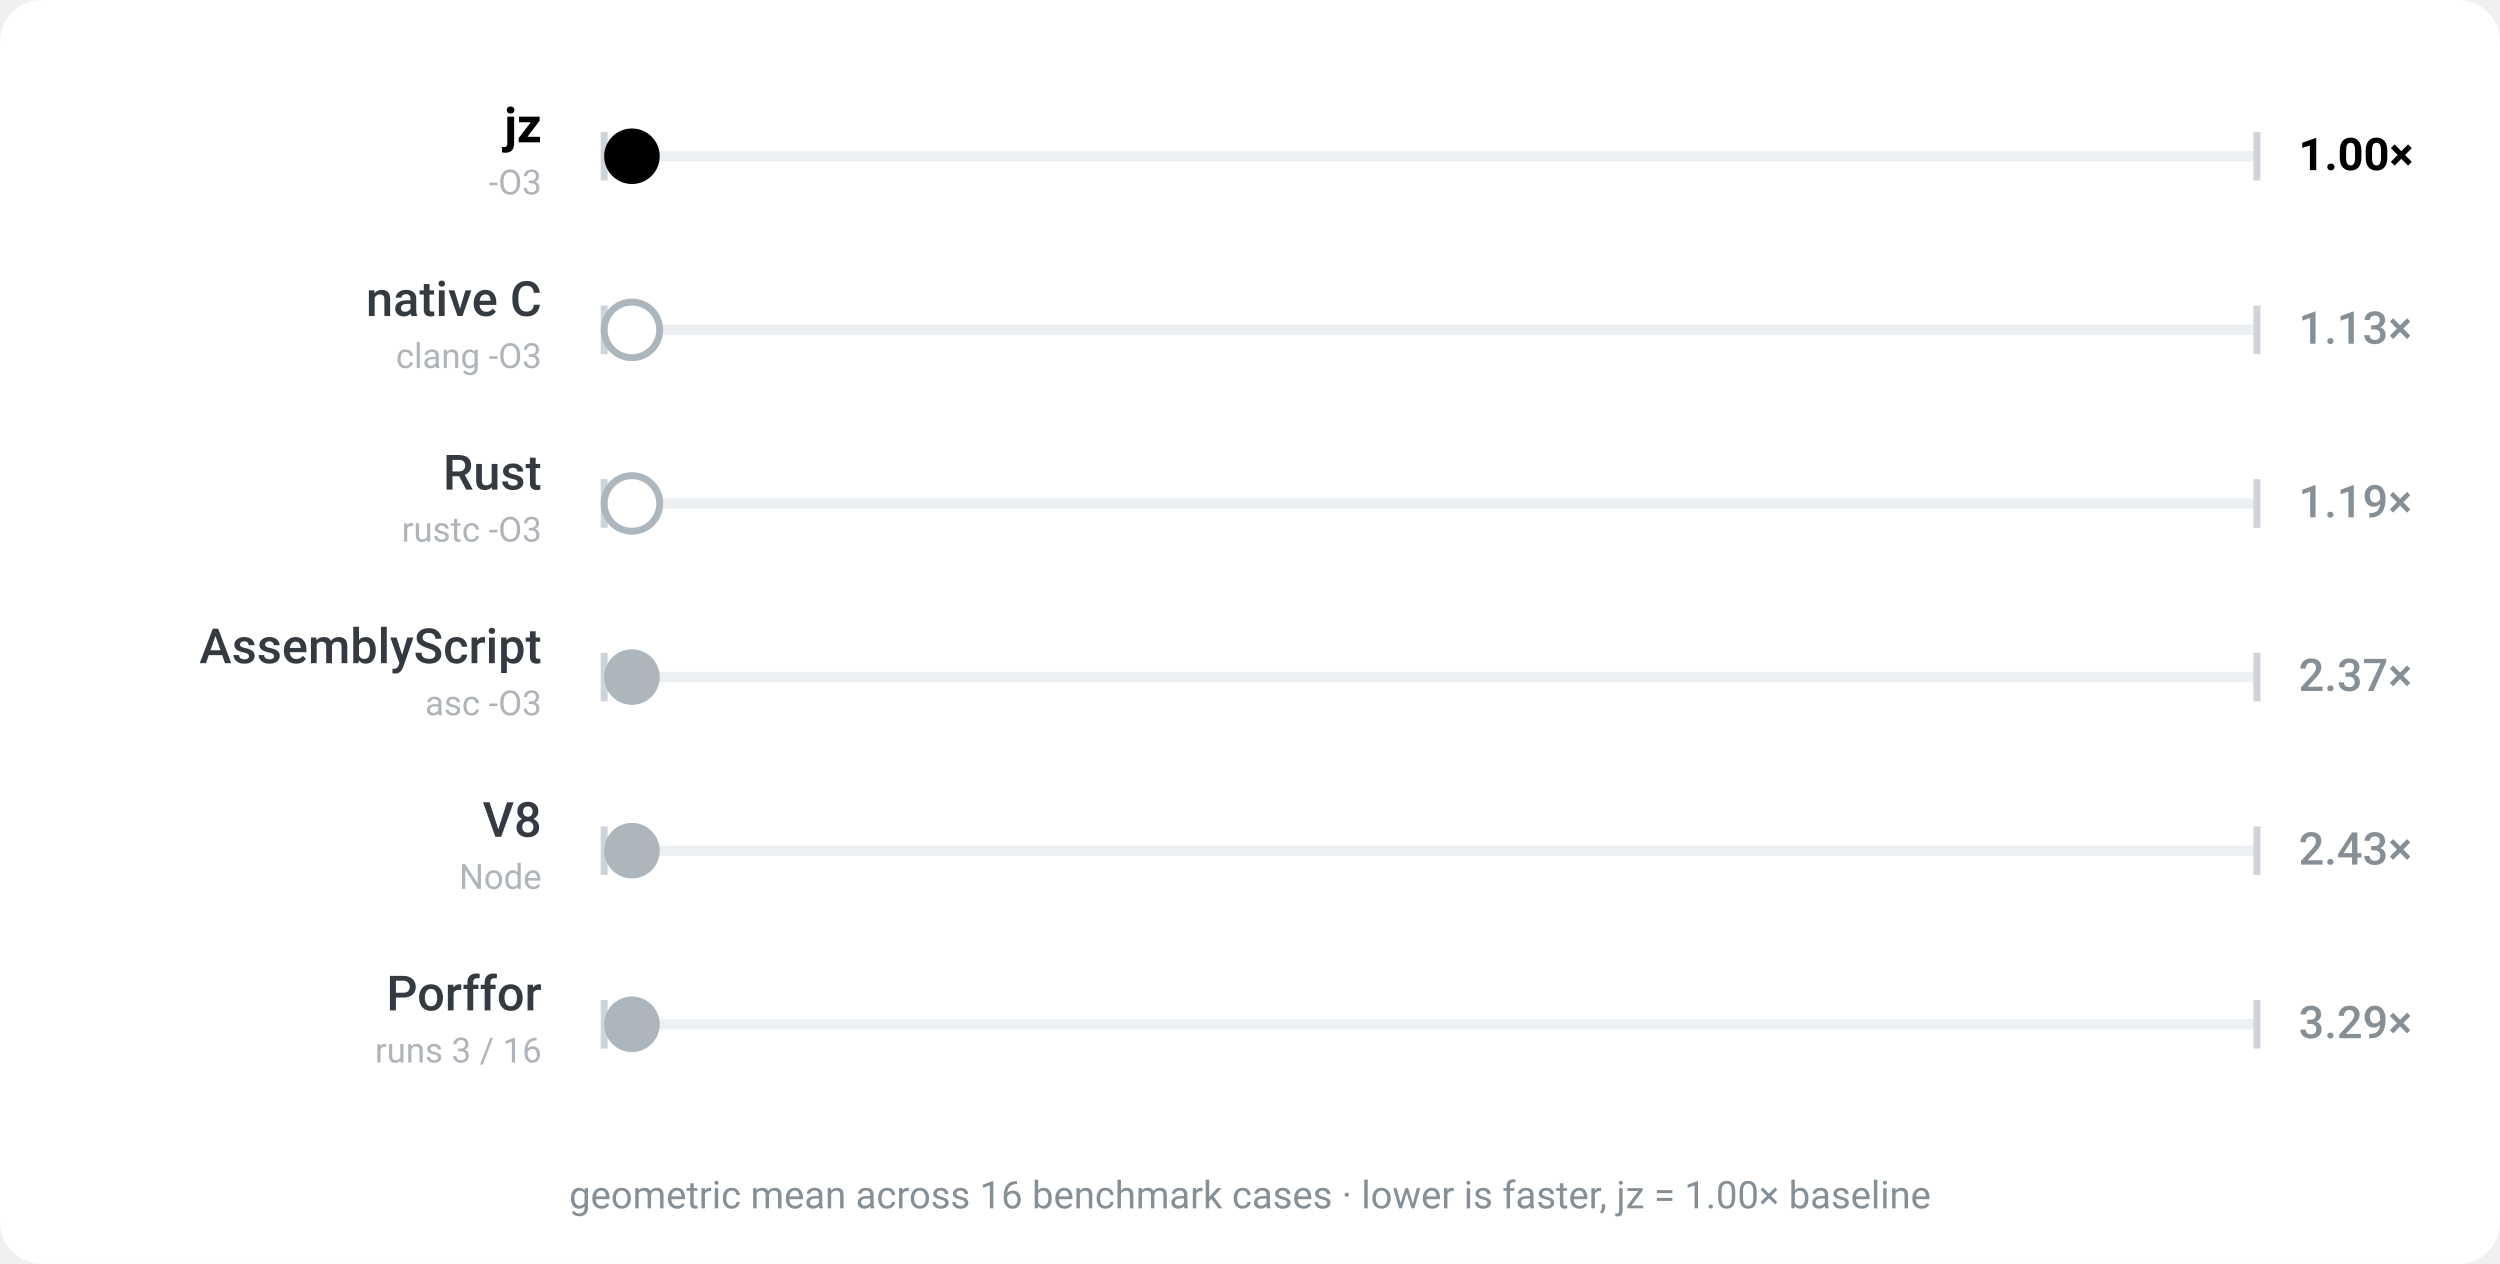
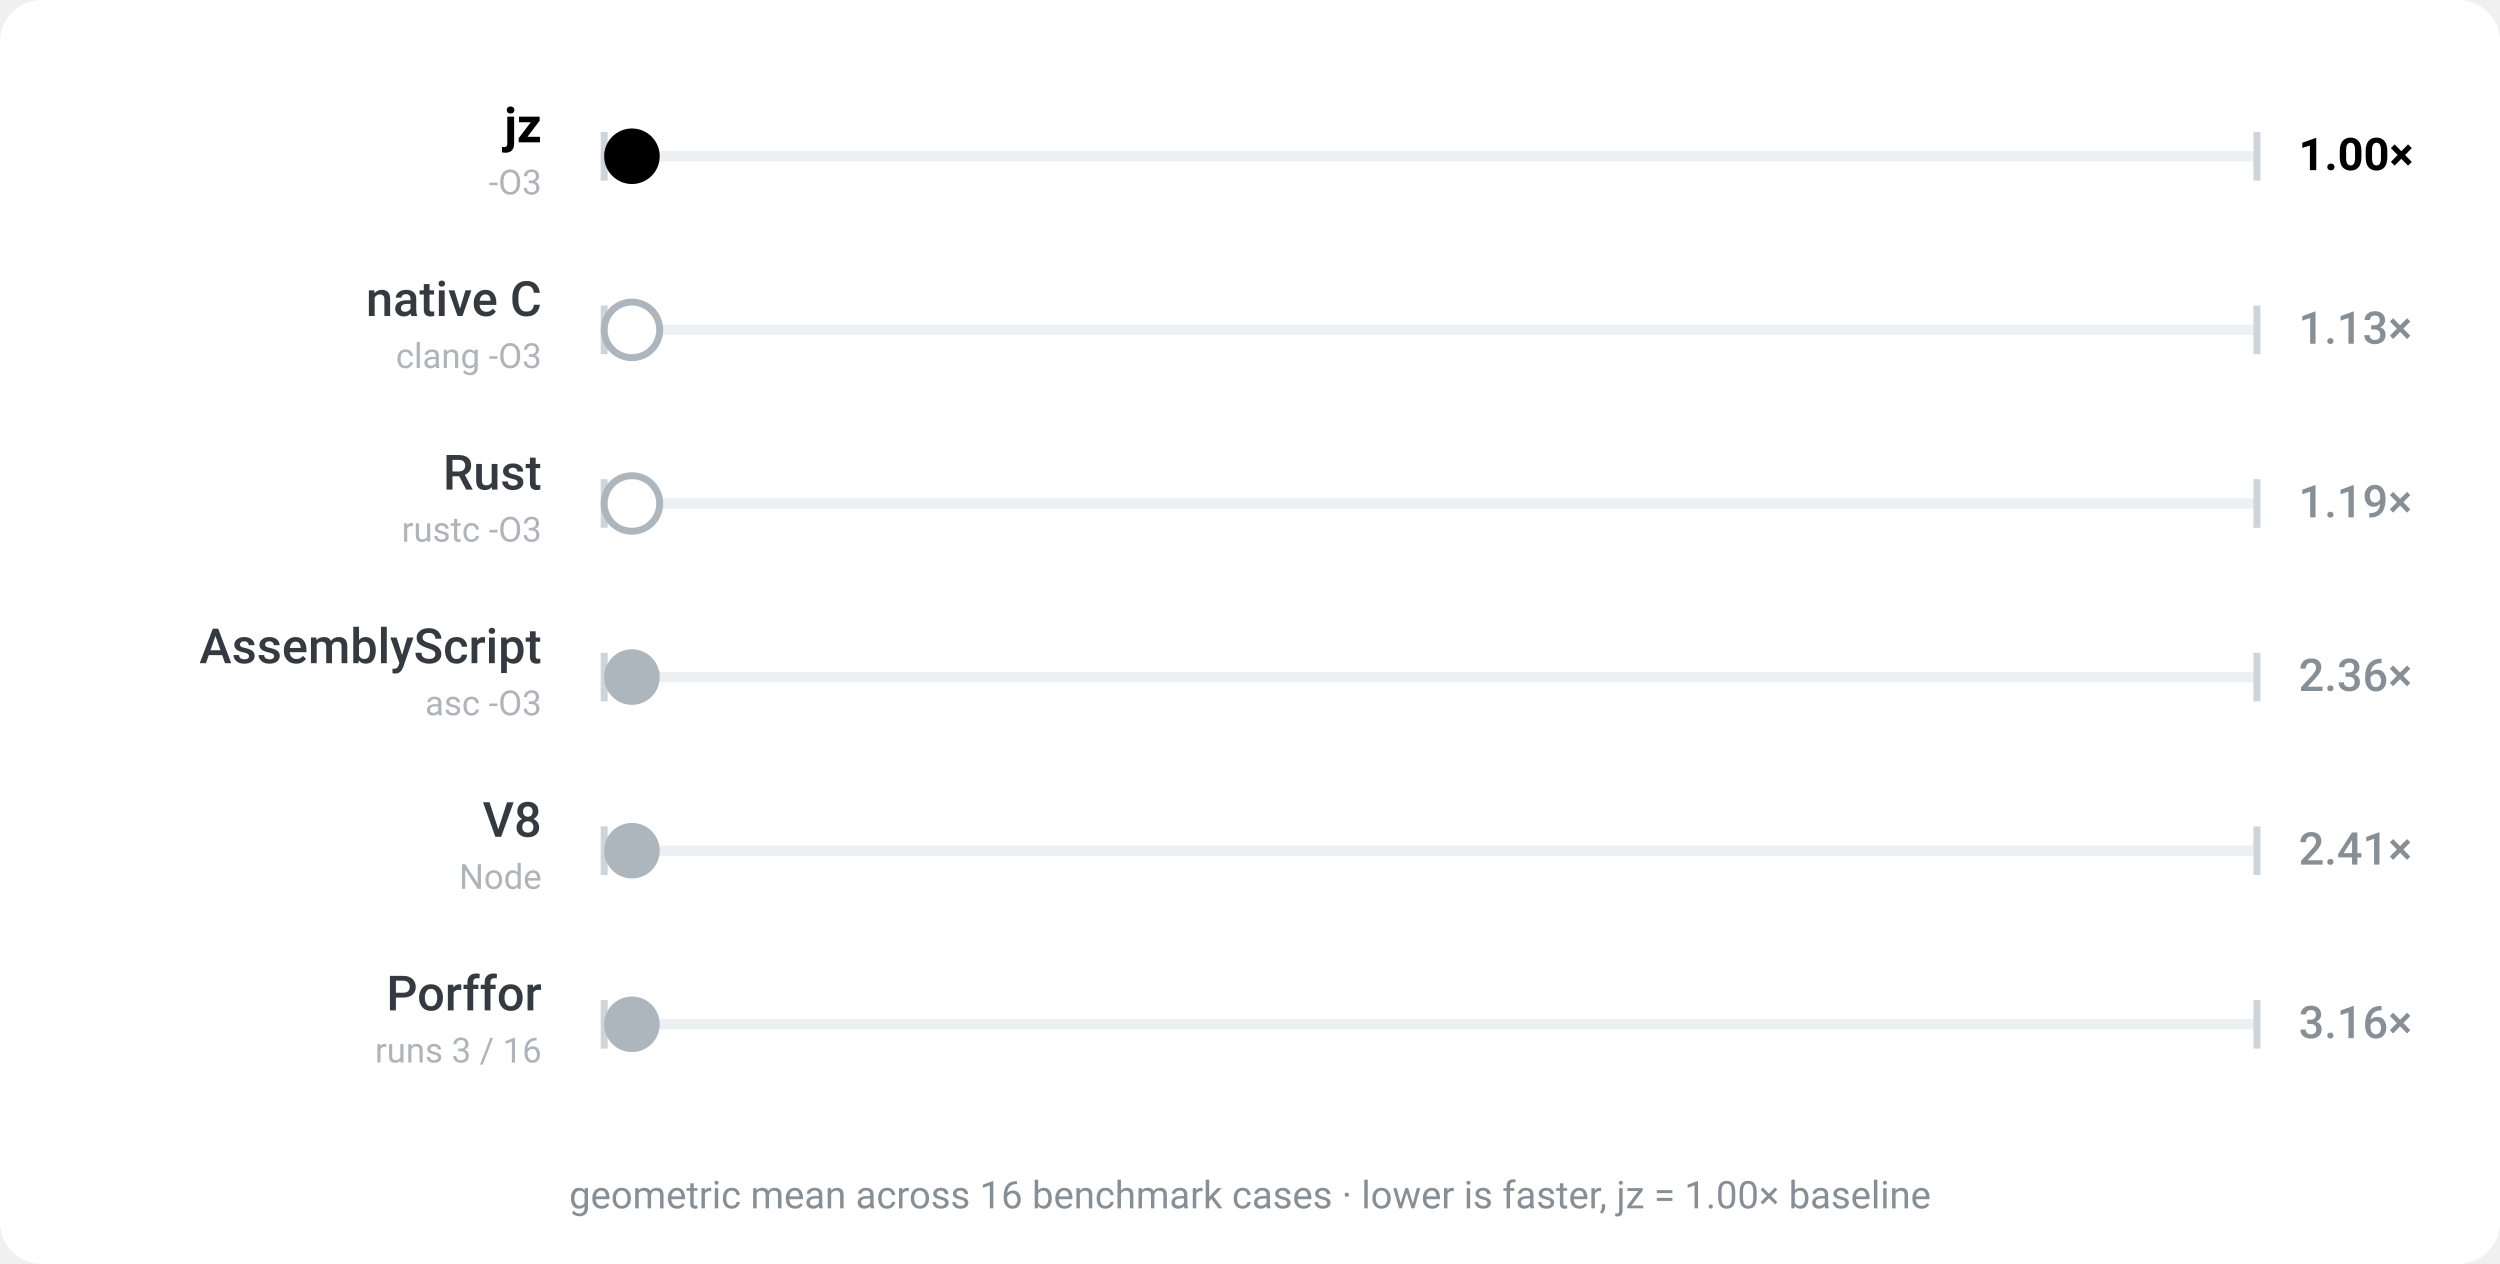
<svg xmlns="http://www.w3.org/2000/svg" viewBox="0 0 720 364" width="720" height="364" role="img" aria-label="jz benchmark — geometric mean across 16 benchmark cases · lower is faster, jz = 1.00× baseline; each ball's speed is proportional to that engine's geometric-mean runtime across the corpus">
  <rect width="720" height="364" rx="12" fill="#ffffff" />
  <g font-family="-apple-system,BlinkMacSystemFont,'Segoe UI',Roboto,sans-serif">
    <rect x="174" y="43.5" width="476" height="3" rx="1.5" fill="#edf0f2" />
    <line x1="174" y1="38" x2="174" y2="52" stroke="#ced4da" stroke-width="2" />
    <line x1="650" y1="38" x2="650" y2="52" stroke="#ced4da" stroke-width="2" />
    <text x="156" y="41" text-anchor="end" font-size="14" font-weight="700" fill="#000000">jz</text>
    <text x="156" y="56" text-anchor="end" font-size="10" fill="#aeb4ba">-O3</text>
    <text x="662" y="49" font-size="13" font-weight="700" fill="#000000">1.00×</text>
    <circle cx="182.0" cy="45" r="8" fill="#000000">
      <animate attributeName="cx" dur="1.6s" repeatCount="indefinite" calcMode="linear" keyTimes="0;0.5;1" values="182.0;642.0;182.0" begin="-0.00s" />
    </circle>
  </g>
  <g font-family="-apple-system,BlinkMacSystemFont,'Segoe UI',Roboto,sans-serif">
    <rect x="174" y="93.5" width="476" height="3" rx="1.5" fill="#edf0f2" />
    <line x1="174" y1="88" x2="174" y2="102" stroke="#ced4da" stroke-width="2" />
    <line x1="650" y1="88" x2="650" y2="102" stroke="#ced4da" stroke-width="2" />
    <text x="156" y="91" text-anchor="end" font-size="14" font-weight="500" fill="#343a40">native C</text>
    <text x="156" y="106" text-anchor="end" font-size="10" fill="#aeb4ba">clang -O3</text>
    <text x="662" y="99" font-size="13" font-weight="500" fill="#868e96">1.13×</text>
    <circle cx="182.0" cy="95" r="8" fill="#ffffff" stroke="#adb5bd" stroke-width="2">
      <animate attributeName="cx" dur="1.808s" repeatCount="indefinite" calcMode="linear" keyTimes="0;0.5;1" values="182.0;642.0;182.0" begin="-0.41s" />
    </circle>
  </g>
  <g font-family="-apple-system,BlinkMacSystemFont,'Segoe UI',Roboto,sans-serif">
    <rect x="174" y="143.5" width="476" height="3" rx="1.5" fill="#edf0f2" />
    <line x1="174" y1="138" x2="174" y2="152" stroke="#ced4da" stroke-width="2" />
    <line x1="650" y1="138" x2="650" y2="152" stroke="#ced4da" stroke-width="2" />
    <text x="156" y="141" text-anchor="end" font-size="14" font-weight="500" fill="#343a40">Rust</text>
    <text x="156" y="156" text-anchor="end" font-size="10" fill="#aeb4ba">rustc -O3</text>
    <text x="662" y="149" font-size="13" font-weight="500" fill="#868e96">1.19×</text>
    <circle cx="182.0" cy="145" r="8" fill="#ffffff" stroke="#adb5bd" stroke-width="2">
      <animate attributeName="cx" dur="1.904s" repeatCount="indefinite" calcMode="linear" keyTimes="0;0.5;1" values="182.0;642.0;182.0" begin="-0.82s" />
    </circle>
  </g>
  <g font-family="-apple-system,BlinkMacSystemFont,'Segoe UI',Roboto,sans-serif">
    <rect x="174" y="193.5" width="476" height="3" rx="1.5" fill="#edf0f2" />
    <line x1="174" y1="188" x2="174" y2="202" stroke="#ced4da" stroke-width="2" />
    <line x1="650" y1="188" x2="650" y2="202" stroke="#ced4da" stroke-width="2" />
    <text x="156" y="191" text-anchor="end" font-size="14" font-weight="500" fill="#343a40">AssemblyScript</text>
    <text x="156" y="206" text-anchor="end" font-size="10" fill="#aeb4ba">asc -O3</text>
-     <text x="662" y="199" font-size="13" font-weight="500" fill="#868e96">2.37×</text>
+     <text x="662" y="199" font-size="13" font-weight="500" fill="#868e96">2.36×</text>
    <circle cx="182.0" cy="195" r="8" fill="#adb5bd">
-       <animate attributeName="cx" dur="3.793s" repeatCount="indefinite" calcMode="linear" keyTimes="0;0.5;1" values="182.0;642.0;182.0" begin="-1.23s" />
+       <animate attributeName="cx" dur="3.778s" repeatCount="indefinite" calcMode="linear" keyTimes="0;0.5;1" values="182.0;642.0;182.0" begin="-1.23s" />
    </circle>
  </g>
  <g font-family="-apple-system,BlinkMacSystemFont,'Segoe UI',Roboto,sans-serif">
    <rect x="174" y="243.5" width="476" height="3" rx="1.5" fill="#edf0f2" />
    <line x1="174" y1="238" x2="174" y2="252" stroke="#ced4da" stroke-width="2" />
    <line x1="650" y1="238" x2="650" y2="252" stroke="#ced4da" stroke-width="2" />
    <text x="156" y="241" text-anchor="end" font-size="14" font-weight="500" fill="#343a40">V8</text>
    <text x="156" y="256" text-anchor="end" font-size="10" fill="#aeb4ba">Node</text>
-     <text x="662" y="249" font-size="13" font-weight="500" fill="#868e96">2.43×</text>
+     <text x="662" y="249" font-size="13" font-weight="500" fill="#868e96">2.41×</text>
    <circle cx="182.0" cy="245" r="8" fill="#adb5bd">
-       <animate attributeName="cx" dur="3.888s" repeatCount="indefinite" calcMode="linear" keyTimes="0;0.5;1" values="182.0;642.0;182.0" begin="-1.64s" />
+       <animate attributeName="cx" dur="3.853s" repeatCount="indefinite" calcMode="linear" keyTimes="0;0.5;1" values="182.0;642.0;182.0" begin="-1.64s" />
    </circle>
  </g>
  <g font-family="-apple-system,BlinkMacSystemFont,'Segoe UI',Roboto,sans-serif">
    <rect x="174" y="293.5" width="476" height="3" rx="1.5" fill="#edf0f2" />
    <line x1="174" y1="288" x2="174" y2="302" stroke="#ced4da" stroke-width="2" />
    <line x1="650" y1="288" x2="650" y2="302" stroke="#ced4da" stroke-width="2" />
    <text x="156" y="291" text-anchor="end" font-size="14" font-weight="500" fill="#343a40">Porffor</text>
    <text x="156" y="306" text-anchor="end" font-size="10" fill="#aeb4ba">runs 3 / 16</text>
-     <text x="662" y="299" font-size="13" font-weight="500" fill="#868e96">3.29×</text>
+     <text x="662" y="299" font-size="13" font-weight="500" fill="#868e96">3.16×</text>
    <circle cx="182.0" cy="295" r="8" fill="#adb5bd">
-       <animate attributeName="cx" dur="5.266s" repeatCount="indefinite" calcMode="linear" keyTimes="0;0.5;1" values="182.0;642.0;182.0" begin="-2.05s" />
+       <animate attributeName="cx" dur="5.061s" repeatCount="indefinite" calcMode="linear" keyTimes="0;0.5;1" values="182.0;642.0;182.0" begin="-2.05s" />
    </circle>
  </g>
  <text x="360" y="348" text-anchor="middle" font-family="-apple-system,BlinkMacSystemFont,'Segoe UI',Roboto,sans-serif" font-size="11" fill="#868e96">geometric mean across 16 benchmark cases · lower is faster, jz = 1.00× baseline</text>
</svg>
